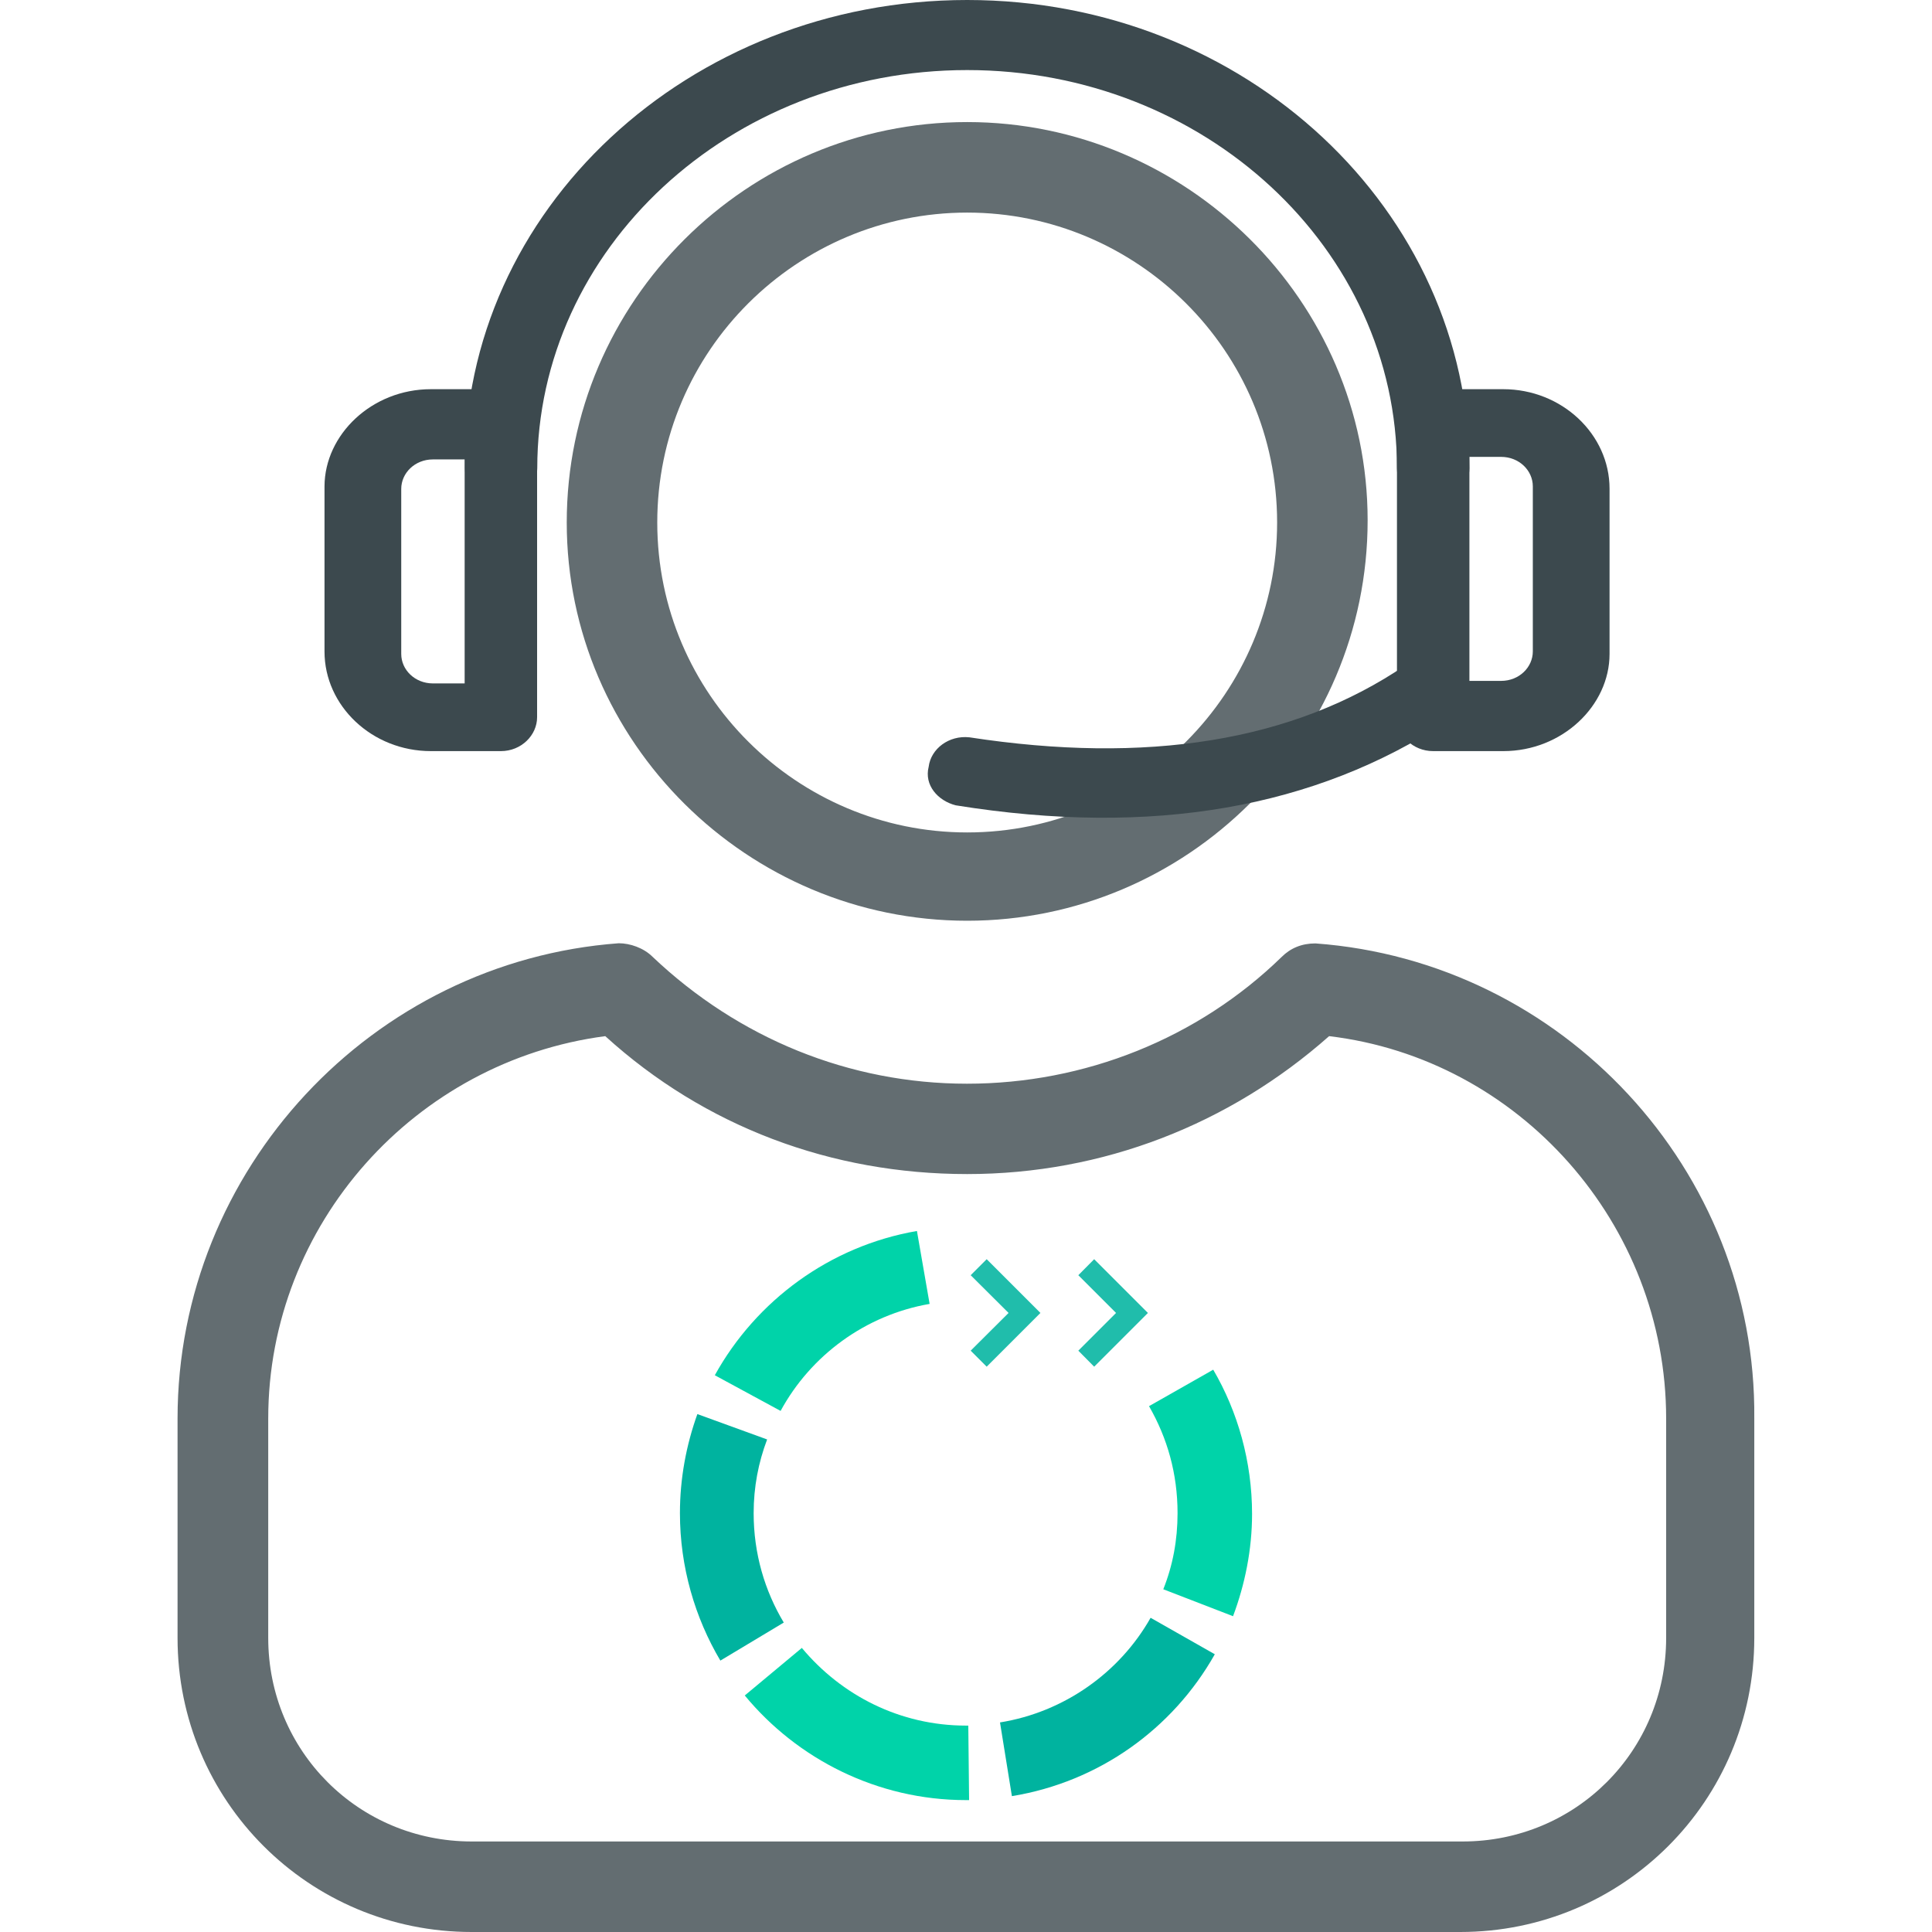
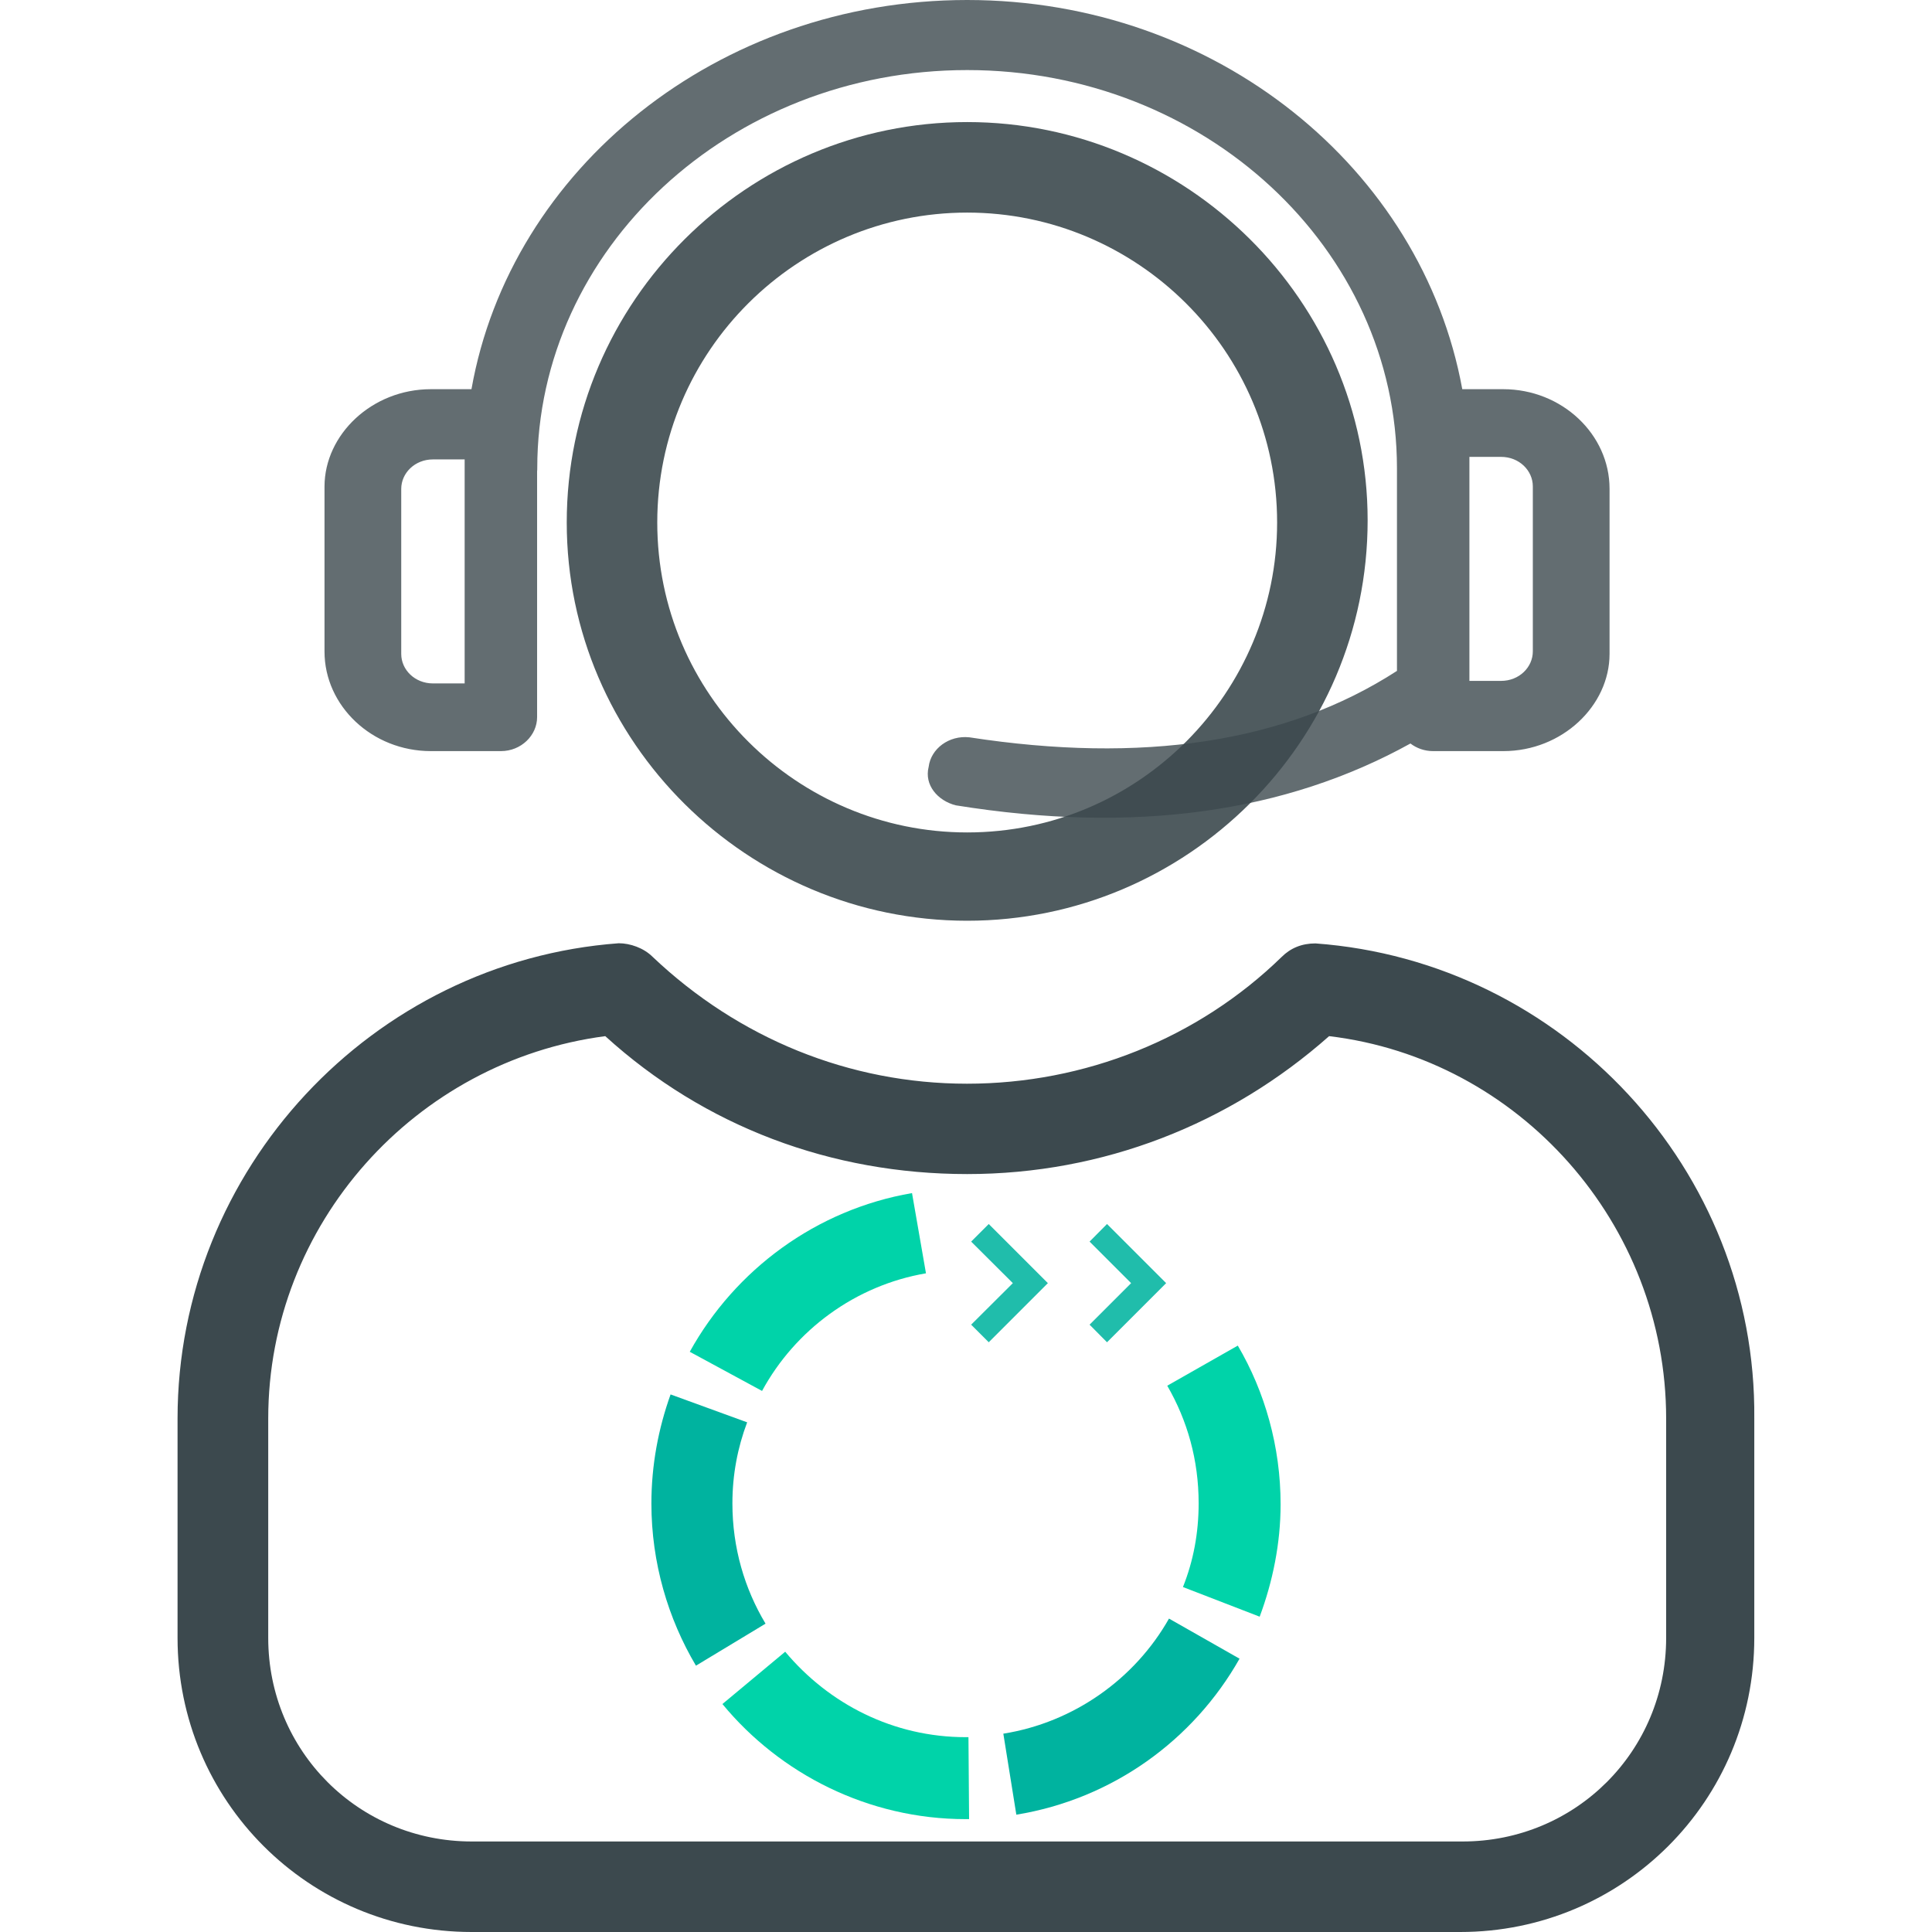
<svg xmlns="http://www.w3.org/2000/svg" version="1.1" id="Layer_1" x="0px" y="0px" viewBox="0 0 1218.7 1218.7" style="enable-background:new 0 0 1218.7 1218.7;" xml:space="preserve">
  <style type="text/css">
	.st0{fill:#00D3A9;}
	.st1{fill:#00B39F;}
	.st2{fill:none;}
	.st3{fill:#20BDAB;}
- 	.st4{opacity:0.8;fill:#3C494E;enable-background:new    ;}
- 	.st5{display:none;}
- 	.st6{display:inline;}
+ 	.st4{display:none;}
+ 	.st5{display:inline;}
+ 	.st6{opacity:0.8;enable-background:new    ;}
	.st7{fill:#3C494E;}
+ 	.st8{opacity:0.9;}
+ 	.st9{fill:#3C494E;enable-background:new    ;}
+ 	.st10{opacity:0.8;fill:#3C494E;}
</style>
  <g id="Layer_2_1_">
    <g>
      <g>
-         <path class="st0" d="M492.4,890c19-35,53.5-60.5,94-67.5l-8-46c-55,9.5-101.5,44-127.5,91L492.4,890z" />
-         <path class="st1" d="M494.4,1023.5c-12-20-19-43.5-19-69c0-16.5,3-32,8.5-46.5l-44-16c-7,19.5-11,40.5-11,62.5     c0,34,9.5,66,25.5,93L494.4,1023.5z" />
-         <path class="st0" d="M610.8,1088.5h-1.5c-41.5,0-78.5-19-103.5-49l-36,30c33,40,83.5,66,139.5,66c0.5,0,1.5,0,2,0L610.8,1088.5z" />
-         <path class="st1" d="M725.8,1020.5c-19.5,34.5-54.5,59.5-95,66l7.5,46.5c55-9,101.5-42.5,128-89.5L725.8,1020.5z" />
-         <path class="st0" d="M724.8,887c11.5,20,18,42.5,18,67.5c0,17-3,33-9,48l44,17c7.5-20,12-42,12-64.5c0-33-9-64.5-24.5-91     L724.8,887z" />
+         <path class="st0" d="M480.7,877.4c20.9-38.5,58.9-66.6,103.4-74.2l-8.8-50.6C514.8,763,463.7,801,435.1,852.7L480.7,877.4z" />
+         <path class="st1" d="M482.9,1024.2c-13.2-22-20.9-47.8-20.9-75.9c0-18.1,3.3-35.2,9.3-51.1L423,879.6     c-7.7,21.5-12.1,44.6-12.1,68.8c0,37.4,10.5,72.6,28.1,102.3L482.9,1024.2z" />
+         <path class="st0" d="M610.9,1095.8h-1.7c-45.7,0-86.3-20.9-113.9-53.9l-39.6,33c36.3,44,91.9,72.6,153.4,72.6c0.5,0,1.7,0,2.2,0     L610.9,1095.8z" />
+         <path class="st1" d="M737.4,1021c-21.5,38-60,65.5-104.5,72.6l8.2,51.1c60.5-9.9,111.6-46.8,140.8-98.4L737.4,1021z" />
+         <path class="st0" d="M736.3,874.1c12.7,22,19.8,46.8,19.8,74.2c0,18.7-3.3,36.3-9.9,52.8l48.4,18.7c8.2-22,13.2-46.2,13.2-70.9     c0-36.3-9.9-71-27-100.1L736.3,874.1z" />
      </g>
      <g>
        <g>
          <g>
-             <rect x="680.2" y="794.3" class="st2" width="44" height="67.8" />
+             <rect x="687.3" y="772.1" class="st2" width="48.4" height="74.6" />
            <g>
-               <polygon class="st3" points="690.2,862.1 680.2,852 704,828.2 680.2,804.4 690.2,794.3 724.1,828.2       " />
+               <polygon class="st3" points="698.3,846.7 687.3,835.6 713.5,809.4 687.3,783.2 698.3,772.1 735.6,809.4       " />
            </g>
          </g>
          <g>
-             <rect x="612.3" y="794.3" class="st2" width="44" height="67.8" />
+             <rect x="612.6" y="772.1" class="st2" width="48.4" height="74.6" />
            <g>
-               <polygon class="st3" points="622.4,862.1 612.3,852 636.2,828.2 612.3,804.4 622.4,794.3 656.3,828.2       " />
+               <polygon class="st3" points="623.7,846.7 612.6,835.6 638.9,809.4 612.6,783.2 623.7,772.1 661,809.4       " />
            </g>
          </g>
        </g>
      </g>
    </g>
  </g>
  <g id="Layer_1_1_">
-     <g>
-       <g>
-         <path class="st4" d="M610.1,580.8L610.1,580.8c138.4,0,252.6-112.7,252.6-252.6C862.7,189.8,748.5,77,610.1,77     S357.5,189.8,357.5,329.6C357.5,468.1,471.6,580.8,610.1,580.8z M610.1,134.1c107,0,195.5,87,195.5,195.5     c0,107-87,195.5-195.5,195.5l0,0c-107,0-195.5-87-195.5-195.5S503,134.1,610.1,134.1z" />
-         <path class="st4" d="M829.8,595.1c-8.6,0-15.7,2.9-21.4,8.6c-52.8,51.4-124.2,79.9-198.4,79.9s-144.1-28.6-198.3-80     c-5.7-5.7-14.3-8.6-21.4-8.6C234.7,606.5,112,737.8,112,894.8v138.4c0,102.7,82.8,185.5,185.5,185.5h623.6     c102.7,0,185.5-82.8,185.5-185.5V894.8C1108.1,737.8,985.4,606.5,829.8,595.1z M1051,1033.2c0,71.4-57.1,128.4-128.4,128.4h-625     c-71.4,0-128.4-57.1-128.4-128.4V894.8c0-122.7,92.8-225.5,212.6-241.2c62.8,57.1,142.7,87,228.3,87s165.5-31.4,228.3-87     C958.3,667.9,1051,772,1051,894.8V1033.2z" />
-         <g class="st5">
-           <g class="st6">
+     <g class="st4">
+       <g class="st5">
+         <g class="st6">
+           <path class="st7" d="M610.1,584.3c-68,0-132.2-26.5-180.7-74.7c-48.6-48.2-75.4-112.2-75.4-180c0-141.2,114.9-256.1,256.1-256.1      c68,0,132.1,26.5,180.7,74.7c48.6,48.3,75.4,112.2,75.4,180C866.2,469.4,751.3,584.3,610.1,584.3z M610.1,80.5      C472.7,80.5,361,192.2,361,329.6c0,66,26,128.1,73.3,175.1c47.2,46.8,109.6,72.6,175.8,72.6c137.4,0,249.1-111.7,249.1-249.1      c0-65.9-26.1-128.1-73.4-175C738.6,106.3,676.2,80.5,610.1,80.5z M610.1,528.6c-109.7,0-199-89.3-199-199s89.3-199,199-199      s199,89.3,199,199S719.8,528.6,610.1,528.6z M610.1,137.6c-105.9,0-192,86.1-192,192s86.1,192,192,192c105.9,0,192-86.1,192-192      S716,137.6,610.1,137.6z" />
+         </g>
+         <g class="st6">
+           <path class="st7" d="M921.1,1222.2H297.5c-50.6,0-98.1-19.6-133.7-55.3c-35.6-35.6-55.3-83.1-55.3-133.7V894.8      c0-158.4,123.7-291.6,281.5-303.3l0.3,0c8.8,0,17.9,3.7,23.9,9.6c53.7,50.9,123.2,79,195.8,79c36.6,0,72.2-6.9,105.9-20.4      c33.9-13.6,64.1-33.3,90-58.5c6.4-6.4,14.4-9.6,23.8-9.6l0.3,0c76.3,5.6,147.2,39.8,199.6,96.4c52.6,56.7,81.2,130.2,80.4,206.9      v138.4c0,50.6-19.6,98.1-55.3,133.7S971.7,1222.2,921.1,1222.2z M390.4,598.5C236.3,610,115.5,740.1,115.5,894.8v138.4      c0,48.7,18.9,94.5,53.2,128.8s80.1,53.2,128.8,53.2h623.6c48.7,0,94.5-18.9,128.8-53.2s53.2-80.1,53.2-128.8V894.8      c0.7-74.9-27.2-146.6-78.6-202.1c-51.2-55.2-120.4-88.6-194.9-94.1c-7.6,0-13.7,2.5-18.8,7.6c-26.6,25.9-57.6,46.1-92.3,60      c-34.6,13.9-71.1,20.9-108.5,20.9c-74.4,0-145.7-28.8-200.7-81C404.7,601.5,397.3,598.5,390.4,598.5z M922.6,1165.1h-625      c-35.5,0-68.6-13.7-93.5-38.5c-24.8-24.8-38.4-58-38.4-93.4V894.8c0-123.4,92.7-228.6,215.6-244.7l1.6-0.2l1.2,1.1      c30.8,28,66,49.6,104.5,64.2c38.2,14.5,79.1,21.9,121.5,21.9c41.9,0,82.7-7.5,121.4-22.4c38.2-14.7,73.4-36.1,104.5-63.7l1.2-1      l1.6,0.2c59,7,113.5,35.8,153.5,81.1c40.1,45.4,62.2,103.5,62.2,163.6v138.4c0,35.5-13.7,68.6-38.5,93.5      C991.2,1151.4,958,1165.1,922.6,1165.1z M380.7,657.3c-118.7,16.4-208,118.2-208,237.5v138.4c0,33.6,12.9,65,36.4,88.5      c23.5,23.5,54.9,36.4,88.5,36.4h625c33.6,0,65-12.9,88.5-36.4c23.5-23.5,36.4-54.9,36.4-88.5V894.8c0-58.4-21.5-114.9-60.5-159      c-38.5-43.6-90.8-71.4-147.5-78.6c-31.5,27.7-67,49.2-105.5,64c-39.5,15.2-81.2,22.9-124,22.9c-43.2,0-84.9-7.5-123.9-22.3      C447.3,707,411.8,685.4,380.7,657.3z" />
+         </g>
+         <g class="st4">
+           <g class="st5">
            <g>
-               <path class="st7" d="M625.8,1070.3h-28.5c-2.9,0-5.7-2.9-5.7-5.7v-20c-11.4-2.9-21.4-7.1-31.4-12.8l-14.3,14.3        c-1.4,1.4-2.9,1.4-4.3,1.4l0,0c-1.4,0-2.9,0-4.3-1.4l-20-20c-2.9-2.9-2.9-5.7,0-8.6l14.3-14.3c-5.7-10-11.4-20-12.8-31.4h-20        c-2.9,0-5.7-2.9-5.7-5.7v-28.5c0-2.9,2.9-5.7,5.7-5.7h20c2.9-11.4,7.1-22.8,12.8-31.4l-14.3-14.3c-2.9-2.9-2.9-5.7,0-8.6        l20-20c1.4-2.9,5.7-2.9,8.6,0l14.3,14.3c10-5.7,20-11.4,31.4-12.8v-20c0-2.9,2.9-5.7,5.7-5.7h28.5c2.9,0,5.7,2.9,5.7,5.7v20        c11.4,2.9,21.4,7.1,31.4,12.8l14.3-14.3c1.4-2.9,5.7-2.9,8.6,0l20,20c2.9,2.9,2.9,5.7,0,8.6l-14.3,14.3        c5.7,10,11.4,20,12.8,31.4h20c2.9,0,5.7,2.9,5.7,5.7v28.5c0,2.9-2.9,5.7-5.7,5.7h-20c-2.9,11.4-7.1,22.8-12.8,31.4l14.3,14.3        c2.9,2.9,2.9,5.7,0,8.6l-20,20c-1.4,2.9-5.7,2.9-8.6,0l-14.3-14.3c-10,5.7-20,11.4-31.4,12.8v20        C631.5,1068.9,628.6,1070.3,625.8,1070.3z M602.9,1060.3H620v-20c0-2.9,1.4-5.7,4.3-5.7c12.8-1.4,25.7-7.1,35.7-14.3        c2.9-1.4,5.7-1.4,7.1,0l14.3,14.3l12.8-12.8l-14.3-14.3c-1.4-1.4-2.9-5.7,0-7.1c7.1-10,12.8-22.8,14.3-35.7        c0-2.9,2.9-4.3,5.7-4.3h20v-18.6h-20c-2.9,0-5.7-1.4-5.7-4.3c-1.4-12.8-7.1-25.7-14.3-35.7c-1.4-2.9-1.4-5.7,0-7.1l14.3-14.3        l-12.8-12.8l-14.3,14.3c-1.4,1.4-5.7,2.9-7.1,0c-10-7.1-22.8-12.8-35.7-14.3c-2.9,0-4.3-2.9-4.3-5.7v-20h-17.1v20        c0,2.9-1.4,5.7-4.3,5.7c-12.8,1.4-25.7,7.1-35.7,14.3c-2.9,1.4-5.7,1.4-7.1,0l-14.3-14.3l-12.8,12.8l14.3,14.3        c1.4,1.4,2.9,5.7,0,7.1c-7.1,10-12.8,22.8-14.3,35.7c0,2.9-2.9,4.3-5.7,4.3h-20V959h20c2.9,0,5.7,1.4,5.7,4.3        c1.4,12.8,7.1,25.7,14.3,35.7c1.4,2.9,1.4,5.7,0,7.1l-14.3,14.3l12.8,12.8l14.3-14.3c1.4-1.4,5.7-2.9,7.1,0        c10,7.1,22.8,12.8,35.7,14.3c2.9,0,4.3,2.9,4.3,5.7V1060.3L602.9,1060.3z" />
-               <path class="st7" d="M611.5,998.9c-25.7,0-47.1-21.4-47.1-48.5s21.4-48.5,47.1-48.5s47.1,21.4,47.1,48.5        S637.2,998.9,611.5,998.9z M611.5,914.7c-20,0-35.7,17.1-35.7,37.1s15.7,37.1,35.7,37.1s35.7-17.1,35.7-37.1        C647.2,930.4,631.5,914.7,611.5,914.7z" />
+               <g>
+                 <path class="st7" d="M625.8,1073.8h-28.5c-4.8,0-9.2-4.4-9.2-9.2v-17.3c-9.5-2.6-18.3-6.2-27.3-11.1l-12.4,12.4         c-2.4,2.4-5.1,2.4-6.8,2.4s-4.3,0-6.8-2.4l-20-20c-2.1-2.1-3.2-4.4-3.2-6.8c0-2.4,1.1-4.7,3.2-6.8l12.4-12.4         c-4.8-8.5-9.6-17.4-11.4-27.3h-17c-4.8,0-9.2-4.4-9.2-9.2v-28.5c0-4.8,4.4-9.2,9.2-9.2h17.3c2.9-10.8,6.7-20.2,11-27.4         l-12.3-12.3c-4.2-4.2-4.2-9.3,0-13.5l19.6-19.6c1.1-1.8,2.9-3.1,5.1-3.4c3-0.5,6.3,0.6,8.8,3.1l12.4,12.4         c8.5-4.8,17.4-9.6,27.3-11.4v-17c0-4.8,4.4-9.2,9.2-9.2h28.5c4.8,0,9.2,4.4,9.2,9.2v17.3c9.5,2.6,18.3,6.2,27.3,11.1         l12.1-12.1c1.1-1.8,2.9-3.1,5.1-3.4c3-0.5,6.3,0.6,8.8,3.1l20,20c4.2,4.2,4.2,9.3,0,13.5l-12.4,12.4         c4.8,8.5,9.6,17.4,11.4,27.3h17c4.8,0,9.2,4.4,9.2,9.2v28.5c0,4.8-4.4,9.2-9.2,9.2H707c-2.9,10.8-6.7,20.2-11,27.4l12.3,12.3         c2.1,2.1,3.2,4.4,3.2,6.8c0,2.4-1.1,4.7-3.2,6.8l-19.6,19.6c-1.1,1.8-2.9,3.1-5.1,3.4c-3,0.5-6.3-0.6-8.8-3.1l-12.4-12.4         c-8.5,4.8-17.4,9.6-27.3,11.4v17C635,1070.1,631.3,1073.8,625.8,1073.8z M559.6,1027.4l2.3,1.3c10.1,5.8,19.8,9.7,30.5,12.4         l2.6,0.7v22.7c0,0.9,1.3,2.2,2.2,2.2h28.5c2,0,2.2-1,2.2-2.2v-23.1l3.1-0.4c10.7-1.3,20.1-6.7,30.1-12.4l2.3-1.3l16.2,16.2         c0.9,0.9,2,1.2,2.6,1.1c0.3,0,0.3-0.1,0.3-0.2l0.3-0.5l20.4-20.4c0.7-0.7,1.2-1.4,1.2-1.8s-0.4-1.1-1.2-1.8l-16.3-16.3         l1.6-2.4c4.9-7.4,9.2-17.9,12.3-30.3l0.7-2.6h22.7c0.9,0,2.2-1.3,2.2-2.2v-28.5c0-0.9-1.3-2.2-2.2-2.2h-23.1l-0.4-3.1         c-1.3-10.7-6.7-20.1-12.4-30.1l-1.3-2.3l16.2-16.2c1.5-1.5,1.5-2.1,0-3.7l-20-20c-0.9-0.9-2-1.2-2.6-1.1         c-0.3,0-0.3,0.1-0.3,0.2l-0.3,0.5l-16.6,16.6l-2.3-1.3c-10.1-5.8-19.8-9.7-30.5-12.5l-2.6-0.7v-22.7c0-0.9-1.3-2.2-2.2-2.2         h-28.5c-0.9,0-2.2,1.3-2.2,2.2v23.1l-3.1,0.4c-10.7,1.3-20.1,6.7-30.1,12.4l-2.3,1.3l-16.2-16.2c-0.9-0.9-2-1.2-2.6-1.1         c-0.3,0-0.3,0.1-0.3,0.2l-0.3,0.5l-20.4,20.4c-1.5,1.5-1.5,2.1,0,3.7l16.3,16.3l-1.6,2.4c-4.9,7.4-9.2,17.9-12.3,30.3         l-0.7,2.6h-22.7c-0.9,0-2.2,1.3-2.2,2.2v28.5c0,0.9,1.3,2.2,2.2,2.2h23.1l0.4,3.1c1.3,10.7,6.7,20.1,12.4,30.1l1.3,2.3         l-16.2,16.2c-0.7,0.7-1.1,1.4-1.1,1.8s0.4,1.1,1.1,1.8l20,20c0.3,0.3,0.5,0.4,1.8,0.4c1.3,0,1.5-0.1,1.8-0.4L559.6,1027.4z          M623.5,1063.8h-24.1v-24.9c0-1.2-0.4-2.2-0.8-2.2l-0.4,0c-12.6-1.5-25.8-6.8-37.3-14.9l-0.7-0.5l-0.2-0.5         c-0.5,0-1.3,0.4-1.6,0.6l-16.8,16.8l-17.7-17.8l16.8-16.8c0-0.1,0.2-1.1-0.6-2.9c-8-11.2-13.4-24.7-14.7-37.1l0-0.4         c0-0.5-1.2-0.8-2.2-0.8h-23.5v-24.2H523c1.2,0,2.2-0.4,2.2-0.8l0-0.4c1.5-12.6,6.8-25.8,14.9-37.3l0.5-0.7l0.5-0.2         c0-0.5-0.4-1.3-0.6-1.6l-16.8-16.8l17.7-17.8l16.8,16.8c0.1,0,1.1,0.2,2.9-0.6c11.2-8,24.7-13.4,37.1-14.7l0.4,0         c0.5,0,0.8-1.2,0.8-2.2v-23.5h24.1v23.5c0,1.2,0.4,2.2,0.8,2.2l0.4,0c12.6,1.5,25.8,6.8,37.3,14.9l0.7,0.5l0.2,0.5         c0.5,0,1.3-0.4,1.6-0.6l16.8-16.8l17.8,17.7l-16.8,16.8c0,0.1-0.2,1.1,0.6,2.9c8,11.2,13.4,24.7,14.7,37.1l0,0.4         c0,0.5,1.2,0.8,2.2,0.8h23.5v25.6h-23.5c-1.2,0-2.2,0.4-2.2,0.8l0,0.4c-1.5,12.6-6.8,25.8-14.9,37.3l-0.5,0.7l-0.5,0.2         c0,0.5,0.4,1.3,0.6,1.6l16.8,16.8l-17.8,17.7l-16.8-16.8c-0.1,0-1.1-0.2-2.9,0.6c-11.2,8-24.7,13.4-37.1,14.7l-0.4,0         c-0.5,0-0.8,1.2-0.8,2.2V1063.8z M606.4,1056.8h10.1v-16.5c0-5.2,3.2-9.1,7.6-9.2c11.2-1.3,23.6-6.2,33.9-13.6l0.2-0.2         l0.3-0.1c4.3-2.1,8.6-1.8,11.1,0.7l11.8,11.8l7.8-7.9l-11.8-11.8c-1.6-1.6-3.1-5-2.6-8c0.3-1.8,1.2-3.2,2.6-4.2         c7.1-10.2,11.9-22.3,13.2-33.3c0.1-4.4,4-7.6,9.2-7.6h16.5v-11.6h-16.5c-5.2,0-9.1-3.2-9.2-7.6c-1.3-11.2-6.2-23.6-13.6-33.9         l-0.2-0.2l-0.1-0.3c-2.1-4.3-1.8-8.6,0.7-11.1l11.8-11.8l-7.8-7.9l-11.8,11.8c-1.6,1.6-5,3.1-8,2.6c-1.8-0.3-3.2-1.2-4.2-2.6         c-10.2-7.1-22.3-11.9-33.3-13.2c-4.4-0.1-7.6-4-7.6-9.2v-16.5h-10.1v16.5c0,5.2-3.2,9.1-7.6,9.2         c-11.2,1.3-23.6,6.2-33.9,13.6l-0.2,0.2l-0.3,0.1c-4.3,2.1-8.6,1.8-11.1-0.7l-11.8-11.8l-7.9,7.8l11.8,11.8         c1.6,1.6,3.1,5,2.6,8c-0.3,1.8-1.2,3.2-2.6,4.2c-7.1,10.2-11.9,22.3-13.2,33.3c-0.1,4.4-4,7.6-9.2,7.6h-16.5v10.2H523         c5.2,0,9.1,3.2,9.2,7.6c1.3,11.2,6.2,23.6,13.6,33.9l0.2,0.2l0.1,0.3c2.1,4.3,1.8,8.6-0.7,11.1l-11.8,11.8l7.9,7.8l11.8-11.8         c1.6-1.6,5-3.1,8-2.6c1.8,0.3,3.2,1.2,4.2,2.6c10.2,7.1,22.3,11.9,33.3,13.2c4.4,0.1,7.6,4,7.6,9.2V1056.8z" />
+               </g>
+               <g>
+                 <path class="st7" d="M611.5,1002.4c-27.9,0-50.6-23.3-50.6-52s22.7-52,50.6-52c27.9,0,50.6,23.3,50.6,52         S639.4,1002.4,611.5,1002.4z M611.5,905.4c-24,0-43.6,20.2-43.6,45s19.6,45,43.6,45s43.6-20.2,43.6-45         S635.5,905.4,611.5,905.4z M611.5,992.4c-21.6,0-39.2-18.2-39.2-40.6c0-22.4,17.6-40.6,39.2-40.6c22.3,0,39.2,17.5,39.2,40.6         C650.7,974.2,633.1,992.4,611.5,992.4z M611.5,918.2c-17.8,0-32.2,15.1-32.2,33.6s14.4,33.6,32.2,33.6         c17.8,0,32.2-15.1,32.2-33.6C643.7,932.6,629.9,918.2,611.5,918.2z" />
+               </g>
            </g>
            <g>
              <g>
-                 <path class="st7" d="M758.5,866.2c-1.4,0-4.3-1.4-4.3-2.9c-30-45.7-87-77.1-141.3-77.1c-49.9,0-97,22.8-128.4,62.8         c-1.4,2.9-5.7,2.9-8.6,1.4c-2.9-1.4-2.9-5.7-1.4-8.6c32.8-42.8,82.8-67.1,137-67.1c58.5,0,118.4,32.8,151.3,81.3         c1.4,2.9,1.4,5.7-1.4,7.1C761.3,866.2,759.9,866.2,758.5,866.2z" />
-                 <path class="st7" d="M758.5,866.2h-27.1c-2.9,0-5.7-2.9-5.7-5.7c0-2.9,2.9-5.7,5.7-5.7h21.4v-20c0-2.9,2.9-5.7,5.7-5.7         s5.7,2.9,5.7,5.7v25.7c0,1.4,0,2.9-1.4,4.3C761.3,866.2,759.9,866.2,758.5,866.2z" />
+                 <g>
+                   <path class="st7" d="M758.5,869.7c-2.3,0-6.7-1.8-7.6-5.1c-29.7-44.8-85.1-74.9-138-74.9c-49.1,0-94.8,22.3-125.4,61.2          c-0.9,1.7-2.4,2.9-4.3,3.5c-2.7,0.9-6.1,0.6-8.9-0.9c-1.8-0.9-3.1-2.4-3.8-4.5c-0.9-2.7-0.6-6.1,0.9-8.9l0.1-0.3l0.2-0.2          c33.3-43.5,84.3-68.5,139.8-68.5c29.1,0,59.2,7.9,86.9,22.9c27.5,14.8,50.7,35.6,67.3,60l0.3,0.4c2.1,4.3,1.5,8.2-1.3,10.6          C764.1,867.5,762.5,869.7,758.5,869.7z M757.7,862.4c0.1,0,0.1,0.1,0.2,0.1l0.1-1.6l1.9-0.9c0.2-0.1,0.8-0.4-0.1-2.2          c-15.9-23.4-38.2-43.2-64.7-57.5c-26.7-14.4-55.6-22-83.6-22c-53.2,0-102,23.8-134,65.5c-0.5,1.1-0.6,2.4-0.3,3.2          c0.1,0.3,0.2,0.4,0.3,0.4c1.2,0.6,2.6,0.8,3.5,0.5c0.3-0.1,0.4-0.2,0.4-0.3l0.2-0.3l0.2-0.3c32-40.8,79.8-64.1,131.2-64.1          c55.4,0,113.3,31.6,144.2,78.7l0.6,0.9V862.4z" />
+                 </g>
+                 <g>
+                   <path class="st7" d="M758.5,869.7h-27.1c-4.8,0-9.2-4.4-9.2-9.2s4.4-9.2,9.2-9.2h17.9v-16.5c0-4.8,4.4-9.2,9.2-9.2          c4.7,0,9.2,4.5,9.2,9.2v25.7c0,1.6,0,4.4-2.4,6.8l-0.1,0.1C762.7,869.7,760.2,869.7,758.5,869.7z M731.4,858.3          c-0.9,0-2.2,1.3-2.2,2.2s1.3,2.2,2.2,2.2h27.1c1.2,0,1.4,0,1.9-0.4c0.3-0.3,0.3-0.5,0.3-1.8v-25.7c0-0.9-1.3-2.2-2.2-2.2          c-0.9,0-2.2,1.3-2.2,2.2v23.5H731.4z" />
+                 </g>
              </g>
              <g>
-                 <path class="st7" d="M655.7,1115.9c-2.9,0-4.3-1.4-5.7-4.3s1.4-5.7,4.3-7.1c69.9-21.4,119.9-87,119.9-155.5         c0-20-4.3-40-11.4-58.5c-1.4-2.9,0-5.7,2.9-7.1c2.9-1.4,5.7,0,7.1,2.9c7.1,20,11.4,41.4,11.4,62.8         C784.2,1021.8,729.9,1091.7,655.7,1115.9C657.1,1115.9,655.7,1115.9,655.7,1115.9z" />
-                 <path class="st7" d="M678.6,1127.4c-1.4,0-1.4,0-2.9,0l-22.8-10c-1.4,0-2.9-1.4-2.9-2.9c0-1.4,0-2.9,0-4.3l12.8-21.4         c1.4-2.9,5.7-2.9,7.1-1.4c2.9,1.4,2.9,5.7,1.4,7.1l-10,15.7l17.1,7.1c2.9,1.4,4.3,4.3,2.9,7.1         C682.8,1125.9,680,1127.4,678.6,1127.4z" />
+                 <g>
+                   <path class="st7" d="M656.3,1119.4h-22.6l14.1-4.6c-0.3-0.6-0.6-1.1-0.9-1.7c-1.2-2.5-0.9-5.3,0.8-7.7          c1.2-1.6,3-3.1,5.1-4.1l0.5-0.2c68-20.8,117.4-84.8,117.4-152.2c0-18.6-3.7-37.9-11.1-57.1c-2.1-4.5-0.1-9.3,4.6-11.6          c2.3-1.1,4.8-1.2,7-0.2c2,0.9,3.7,2.6,4.7,4.8l0.1,0.4c7.7,21.7,11.6,43.2,11.6,64c0,73.8-55.1,145.4-130.9,170.1l-0.5-1.4          V1119.4z M655.6,1107.8c-1.7,0.9-2.5,2-2.5,2.3c0.9,1.9,1.4,2.3,2.1,2.4c72.8-24,125.5-92.6,125.5-163.3          c0-19.9-3.7-40.6-11.1-61.4c-0.3-0.6-0.7-1-1.2-1.2c-0.2-0.1-0.6-0.2-1.2,0.1c-0.7,0.3-1.2,0.8-1.4,1.2          c-0.1,0.2-0.2,0.6,0.1,1.2l0.1,0.3c7.7,20.1,11.6,40.2,11.6,59.8C777.7,1019.2,726.4,1086,655.6,1107.8z" />
+                 </g>
+                 <g>
+                   <path class="st7" d="M678.6,1130.9H675l-23-10.1c-3-0.5-5.5-3.2-5.5-6.3v-5.3l13.2-22.1c1.1-2.2,3.3-3.7,5.9-4.1          c2.4-0.4,4.7,0.2,6.3,1.5c2,1.2,3.4,3.2,3.7,5.7c0.4,2.4-0.2,4.8-1.6,6.4l-7.6,11.9l13.4,5.6c2.4,1.2,4.2,3.1,5,5.4          c0.5,1.5,0.6,3.1,0.2,4.7c0.2,0.9,0.2,1.9-0.2,2.8C683.8,1129.7,680.5,1130.9,678.6,1130.9z M676.4,1123.9h1.2l0.5-1.1          c0.2-0.5,0.2-0.8,0.1-1c-0.2-0.5-0.7-1-1.3-1.3l-20.8-8.7l12.5-19.6l0.2-0.1c0.1-0.4,0-1.4-0.4-1.5l-0.6-0.3l-0.3-0.3          c-0.4-0.1-1.4,0-1.5,0.4l-0.1,0.3l-12.3,20.6v2.7h0.1L676.4,1123.9z" />
+                 </g>
              </g>
              <g>
-                 <path class="st7" d="M611.5,1123.1c-95.6,0-172.7-78.5-172.7-174.1c0-21.4,10-47.1,17.1-67.1l1.4-2.9         c1.4-2.9,4.3-4.3,7.1-2.9c2.9,1.4,4.3,4.3,2.9,7.1l-1.4,2.9c-7.1,18.6-17.1,42.8-17.1,62.8c0,89.9,72.8,162.7,162.7,162.7         c2.9,0,4.3,0,7.1,0c2.9,0,5.7,2.9,5.7,5.7c0,2.9-2.9,5.7-5.7,5.7C617.2,1123.1,614.3,1123.1,611.5,1123.1z" />
-                 <path class="st7" d="M473.1,911.9c-2.9,0-4.3-1.4-5.7-2.9l-8.6-18.6l-15.7,8.6c-2.9,1.4-5.7,0-7.1-2.9s0-5.7,2.9-7.1         l22.8-11.4c1.4,0,2.9-1.4,4.3,0c1.4,0,2.9,1.4,2.9,2.9l10,24.3c1.4,2.9,0,5.7-2.9,7.1C474.5,911.9,474.5,911.9,473.1,911.9z" />
+                 <g>
+                   <path class="st7" d="M611.5,1126.6c-97.2,0-176.2-79.7-176.2-177.6c0-20,8.5-43.7,15.3-62.6c0.7-1.9,1.4-3.8,2-5.6l0.1-0.4          l1.4-2.9c1.2-2.4,3.1-4.2,5.4-5c2.1-0.7,4.4-0.5,6.4,0.5c2.4,1.2,4.2,3.1,4.9,5.4c0.7,2.1,0.5,4.4-0.5,6.4l-1.3,2.7          c-0.6,1.5-1.1,3-1.7,4.5c-6.7,17.5-15.1,39.2-15.1,56.9c0,87.8,71.4,159.2,159.2,159.2h7.1c4.8,0,9.2,4.4,9.2,9.2          c0,4.8-4.3,9.1-9.1,9.2C617.2,1126.6,614.4,1126.6,611.5,1126.6z M459.1,883.3c-0.6,1.8-1.3,3.6-2,5.5          c-6.6,18.5-14.9,41.4-14.9,60.3c0,94.1,75.9,170.6,169.2,170.6c2.6,0,5.6,0,6.9-0.1l0.2,0c0.9,0,2.2-1.3,2.2-2.2          s-1.3-2.2-2.2-2.2h-7.1c-44.4,0-86.2-17.3-117.5-48.7c-31.4-31.4-48.7-73.1-48.7-117.5c0-19,8.6-41.4,15.5-59.4          c0.6-1.6,1.2-3.1,1.8-4.6l0.1-0.3l1.4-2.9c0.3-0.5,0.2-0.9,0.1-1.1c-0.2-0.5-0.7-1-1.4-1.4c-0.5-0.3-0.9-0.2-1.1-0.1          c-0.5,0.2-1,0.7-1.4,1.4L459.1,883.3z" />
+                 </g>
+                 <g>
+                   <path class="st7" d="M476.8,915.4h-3.7c-4.5,0-6.9-2.5-8.3-4l-0.4-0.4l-7.3-15.7l-12.6,6.9c-2.3,1.1-4.8,1.2-7,0.2          c-2-0.9-3.7-2.6-4.7-4.8c-2.2-4.5-0.3-9.5,4.5-11.8l23.5-11.7h0.7c0.1,0,0.3-0.1,0.4-0.1c0.9-0.3,3.2-1,5.4,0.3          c2.5,0.6,4.6,2.8,4.9,5.4l9.8,23.7c2.1,4.5,0.2,9.4-4.6,11.7L476.8,915.4z M470.3,907c1,1,1.5,1.4,2.8,1.4h2          c0.8-0.6,1.1-1.3,0.7-2.1l-0.1-0.2l-10.3-25h-0.8l-0.4-0.4c-0.4,0.1-0.9,0.3-1.4,0.4l-22.2,11.1c-1.4,0.7-1.8,1.5-1.3,2.4          c0.3,0.7,0.8,1.2,1.2,1.4c0.2,0.1,0.6,0.2,1.1-0.1l18.9-10.3L470.3,907z" />
+                 </g>
              </g>
            </g>
          </g>
        </g>
      </g>
-       <path class="st7" d="M904,316.8c-12.8,0-22.8-10-22.8-21.4c0-138.4-121.3-251.2-271.1-251.2S338.9,157,338.9,295.4    c0,11.4-10,21.4-22.8,21.4s-22.8-10-22.8-21.4C291.8,132.7,434.5,0,610.1,0s316.8,132.7,316.8,295.4    C926.9,306.8,916.9,316.8,904,316.8z" />
-       <path class="st7" d="M948.3,473.8H904c-12.8,0-22.8-10-22.8-21.4V266.9c0-11.4,10-21.4,22.8-21.4h44.2c37.1,0,67.1,28.5,67.1,62.8    v104.2C1015.3,445.2,985.4,473.8,948.3,473.8z M926.9,429.5h20c11.4,0,20-8.6,20-18.6V306.8c0-10-8.6-18.6-20-18.6h-20V429.5z" />
-       <g>
-         <path class="st7" d="M602.9,508c-11.4-2.9-20-12.8-17.1-24.3c1.4-11.4,12.8-20,25.7-18.6c111.3,17.1,204.1,2.9,275.4-45.7     c10-7.1,24.3-4.3,31.4,5.7c7.1,10,4.3,22.8-5.7,30C829.8,509.5,727.1,528,602.9,508L602.9,508z" />
+       <g class="st5">
+         <path class="st7" d="M904,320.3c-14.5,0-26.3-11.2-26.3-24.9c0-136.6-120-247.7-267.6-247.7c-147.6,0-267.7,111.1-267.7,247.7     c0,13.7-11.8,24.9-26.3,24.9s-26.3-11.2-26.3-24.9C289.1,220.2,319,148.3,374,92.8c29.7-30,65.1-53.7,105-70.3     C520.4,5.2,564.5-3.5,610.1-3.5c85.7,0,166.2,31.1,226.6,87.6c60.4,56.5,93.7,131.5,93.7,211.3     C930.4,309.1,918.6,320.3,904,320.3z M610.1,40.7c151.4,0,274.6,114.3,274.6,254.7c0,9.7,8.8,17.9,19.3,17.9     c10.7,0,19.4-8,19.4-17.9c0-77.8-32.5-151-91.4-206.2C772.8,34,694,3.5,610.1,3.5c-44.7,0-87.9,8.5-128.4,25.4     C442.6,45.2,408.1,68.3,379,97.7c-53.7,54.2-82.8,124.4-82.2,197.7c0,9.7,8.8,17.9,19.3,17.9c10.5,0,19.3-8.2,19.3-17.9     C335.4,155,458.6,40.7,610.1,40.7z" />
      </g>
-       <path class="st7" d="M271.8,245.5H316c12.8,0,22.8,10,22.8,21.4v185.5c0,11.4-10,21.4-22.8,21.4h-44.2    c-37.1,0-67.1-28.5-67.1-62.8V306.8C204.8,274.1,234.6,245.5,271.8,245.5z M293.1,289.8h-20c-11.4,0-20,8.6-20,18.6v104.1    c0,10,8.6,18.6,20,18.6h20V289.8z" />
+       <g class="st5">
+         <path class="st7" d="M948.3,477.3H904c-14.5,0-26.3-11.2-26.3-24.9V266.9c0-13.7,11.8-24.9,26.3-24.9h44.2     c38.9,0,70.6,29.7,70.6,66.3v104.2C1018.8,447.6,986.5,477.3,948.3,477.3z M904,249c-10.5,0-19.3,8.2-19.3,17.9v185.5     c0,9.7,8.8,17.9,19.3,17.9h44.3c34.4,0,63.5-26.5,63.5-57.8V308.3c0-32.7-28.5-59.3-63.6-59.3H904z M946.9,433h-23.5V284.7h23.5     c13,0,23.5,9.9,23.5,22.1v104.1C970.4,423.1,959.9,433,946.9,433z M930.4,426h16.5c9.1,0,16.5-6.8,16.5-15.1V306.8     c0-8.3-7.4-15.1-16.5-15.1h-16.5V426z" />
+       </g>
+       <g class="st5">
+         <g>
+           <path class="st7" d="M696.2,519.3c-30,0-61.3-2.6-93.8-7.8l-0.3-0.1c-14.3-3.6-22.7-15.8-19.7-28.3c1.8-13.4,15-23,29.5-21.4      l0.2,0c111.9,17.2,203.7,2,272.9-45.1c5.5-3.9,12.4-5.4,19.4-4.1c6.9,1.3,12.8,5.1,16.8,10.7c8.1,11.4,5.3,26.4-6.5,34.9      l-0.1,0.1c-41.9,27.5-89.2,46-140.6,54.9C749.2,517.2,723.2,519.3,696.2,519.3z M603.6,504.6c61,9.8,117.9,10.3,169.1,1.4      c50.5-8.7,96.9-26.8,137.9-53.8c8.7-6.3,10.7-16.8,4.8-25.1c-2.9-4.1-7.4-6.9-12.4-7.8c-5.1-0.9-10.1,0.1-14.1,3      c-52,35.4-116.3,53.2-191.9,53.2c-27.2,0-55.9-2.3-86-6.9c-10.8-1.1-20.6,5.8-21.8,15.6l-0.1,0.4      C586.7,494.5,594.7,502.2,603.6,504.6z" />
+         </g>
+       </g>
+       <g class="st5">
+         <path class="st7" d="M316,477.3h-44.2c-38.9,0-70.6-29.7-70.6-66.3V306.8c0.1-16.7,7.6-33.3,20.8-45.5     c13.4-12.5,31.1-19.3,49.8-19.3H316c14.5,0,26.3,11.2,26.3,24.9v185.5C342.3,466.1,330.5,477.3,316,477.3z M271.8,249     c-34.4,0-63.5,26.5-63.6,57.8V411c0,32.7,28.5,59.3,63.6,59.3H316c10.5,0,19.3-8.2,19.3-17.9V266.9c0-9.7-8.8-17.9-19.3-17.9     H271.8z M296.6,434.6h-23.5c-13,0-23.5-9.9-23.5-22.1V308.4c0-12.2,10.5-22.1,23.5-22.1h23.5V434.6z M273.1,293.3     c-9.1,0-16.5,6.8-16.5,15.1v104.1c0,8.3,7.4,15.1,16.5,15.1h16.5V293.3H273.1z" />
+       </g>
    </g>
  </g>
+   <g>
+     <g class="st8">
+       <g class="st4">
+         <g class="st5">
+           <path class="st7" d="M758.5,866.2c-1.4,0-4.3-1.4-4.3-2.9c-30-45.7-87-77.1-141.3-77.1c-49.9,0-97,22.8-128.4,62.8      c-1.4,2.9-5.7,2.9-8.6,1.4c-2.9-1.4-2.9-5.7-1.4-8.6c32.8-42.8,82.8-67.1,137-67.1c58.5,0,118.4,32.8,151.3,81.3      c1.4,2.9,1.4,5.7-1.4,7.1C761.3,866.2,759.9,866.2,758.5,866.2z" />
+           <path class="st7" d="M758.5,866.2h-27.1c-2.9,0-5.7-2.9-5.7-5.7c0-2.9,2.9-5.7,5.7-5.7h21.4v-20c0-2.9,2.9-5.7,5.7-5.7      s5.7,2.9,5.7,5.7v25.7c0,1.4,0,2.9-1.4,4.3C761.3,866.2,759.9,866.2,758.5,866.2z" />
+         </g>
+         <g class="st5">
+           <path class="st7" d="M655.7,1115.9c-2.9,0-4.3-1.4-5.7-4.3s1.4-5.7,4.3-7.1c69.9-21.4,119.9-87,119.9-155.5      c0-20-4.3-40-11.4-58.5c-1.4-2.9,0-5.7,2.9-7.1c2.9-1.4,5.7,0,7.1,2.9c7.1,20,11.4,41.4,11.4,62.8      C784.2,1021.8,729.9,1091.7,655.7,1115.9C657.1,1115.9,655.7,1115.9,655.7,1115.9z" />
+           <path class="st7" d="M678.6,1127.4c-1.4,0-1.4,0-2.9,0l-22.8-10c-1.4,0-2.9-1.4-2.9-2.9c0-1.4,0-2.9,0-4.3l12.8-21.4      c1.4-2.9,5.7-2.9,7.1-1.4c2.9,1.4,2.9,5.7,1.4,7.1l-10,15.7l17.1,7.1c2.9,1.4,4.3,4.3,2.9,7.1      C682.8,1125.9,680,1127.4,678.6,1127.4z" />
+         </g>
+         <g class="st5">
+           <path class="st7" d="M611.5,1123.1c-95.6,0-172.7-78.5-172.7-174.1c0-21.4,10-47.1,17.1-67.1l1.4-2.9c1.4-2.9,4.3-4.3,7.1-2.9      c2.9,1.4,4.3,4.3,2.9,7.1l-1.4,2.9c-7.1,18.6-17.1,42.8-17.1,62.8c0,89.9,72.8,162.7,162.7,162.7c2.9,0,4.3,0,7.1,0      c2.9,0,5.7,2.9,5.7,5.7c0,2.9-2.9,5.7-5.7,5.7C617.2,1123.1,614.3,1123.1,611.5,1123.1z" />
+           <path class="st7" d="M473.1,911.9c-2.9,0-4.3-1.4-5.7-2.9l-8.6-18.6l-15.7,8.6c-2.9,1.4-5.7,0-7.1-2.9s0-5.7,2.9-7.1l22.8-11.4      c1.4,0,2.9-1.4,4.3,0c1.4,0,2.9,1.4,2.9,2.9l10,24.3c1.4,2.9,0,5.7-2.9,7.1C474.5,911.9,474.5,911.9,473.1,911.9z" />
+         </g>
+         <g class="st5">
+           <path class="st7" d="M625.8,1070.3h-28.5c-2.9,0-5.7-2.9-5.7-5.7v-20c-11.4-2.9-21.4-7.1-31.4-12.8l-14.3,14.3      c-1.4,1.4-2.9,1.4-4.3,1.4l0,0c-1.4,0-2.9,0-4.3-1.4l-20-20c-2.9-2.9-2.9-5.7,0-8.6l14.3-14.3c-5.7-10-11.4-20-12.8-31.4h-20      c-2.9,0-5.7-2.9-5.7-5.7v-28.5c0-2.9,2.9-5.7,5.7-5.7h20c2.9-11.4,7.1-22.8,12.8-31.4l-14.3-14.3c-2.9-2.9-2.9-5.7,0-8.6l20-20      c1.4-2.9,5.7-2.9,8.6,0l14.3,14.3c10-5.7,20-11.4,31.4-12.8v-20c0-2.9,2.9-5.7,5.7-5.7h28.5c2.9,0,5.7,2.9,5.7,5.7v20      c11.4,2.9,21.4,7.1,31.4,12.8l14.3-14.3c1.4-2.9,5.7-2.9,8.6,0l20,20c2.9,2.9,2.9,5.7,0,8.6l-14.3,14.3      c5.7,10,11.4,20,12.8,31.4h20c2.9,0,5.7,2.9,5.7,5.7v28.5c0,2.9-2.9,5.7-5.7,5.7h-20c-2.9,11.4-7.1,22.8-12.8,31.4l14.3,14.3      c2.9,2.9,2.9,5.7,0,8.6l-20,20c-1.4,2.9-5.7,2.9-8.6,0l-14.3-14.3c-10,5.7-20,11.4-31.4,12.8v20      C631.5,1068.9,628.6,1070.3,625.8,1070.3z M602.9,1060.3H620v-20c0-2.9,1.4-5.7,4.3-5.7c12.8-1.4,25.7-7.1,35.7-14.3      c2.9-1.4,5.7-1.4,7.1,0l14.3,14.3l12.8-12.8l-14.3-14.3c-1.4-1.4-2.9-5.7,0-7.1c7.1-10,12.8-22.8,14.3-35.7      c0-2.9,2.9-4.3,5.7-4.3h20v-18.6h-20c-2.9,0-5.7-1.4-5.7-4.3c-1.4-12.8-7.1-25.7-14.3-35.7c-1.4-2.9-1.4-5.7,0-7.1l14.3-14.3      l-12.8-12.8l-14.3,14.3c-1.4,1.4-5.7,2.9-7.1,0c-10-7.1-22.8-12.8-35.7-14.3c-2.9,0-4.3-2.9-4.3-5.7v-20h-17.1v20      c0,2.9-1.4,5.7-4.3,5.7c-12.8,1.4-25.7,7.1-35.7,14.3c-2.9,1.4-5.7,1.4-7.1,0l-14.3-14.3l-12.8,12.8l14.3,14.3      c1.4,1.4,2.9,5.7,0,7.1c-7.1,10-12.8,22.8-14.3,35.7c0,2.9-2.9,4.3-5.7,4.3h-20V959h20c2.9,0,5.7,1.4,5.7,4.3      c1.4,12.8,7.1,25.7,14.3,35.7c1.4,2.9,1.4,5.7,0,7.1l-14.3,14.3l12.8,12.8l14.3-14.3c1.4-1.4,5.7-2.9,7.1,0      c10,7.1,22.8,12.8,35.7,14.3c2.9,0,4.3,2.9,4.3,5.7V1060.3L602.9,1060.3z" />
+           <path class="st7" d="M611.5,998.9c-25.7,0-47.1-21.4-47.1-48.5s21.4-48.5,47.1-48.5s47.1,21.4,47.1,48.5      S637.2,998.9,611.5,998.9z M611.5,914.7c-20,0-35.7,17.1-35.7,37.1s15.7,37.1,35.7,37.1s35.7-17.1,35.7-37.1      C647.2,930.4,631.5,914.7,611.5,914.7z" />
+         </g>
+       </g>
+       <path class="st9" d="M610.1,580.8L610.1,580.8c138.4,0,252.6-112.7,252.6-252.6C862.7,189.8,748.5,77,610.1,77    S357.5,189.8,357.5,329.6C357.5,468.1,471.6,580.8,610.1,580.8z M610.1,134.1c107,0,195.5,87,195.5,195.5    c0,107-87,195.5-195.5,195.5l0,0c-107,0-195.5-87-195.5-195.5S503,134.1,610.1,134.1z" />
+     </g>
+     <path class="st9" d="M829.8,595.1c-8.6,0-15.7,2.9-21.4,8.6c-52.8,51.4-124.2,79.9-198.4,79.9s-144.1-28.6-198.3-80   c-5.7-5.7-14.3-8.6-21.4-8.6C234.7,606.5,112,737.8,112,894.8v138.4c0,102.7,82.8,185.5,185.5,185.5h623.6   c102.7,0,185.5-82.8,185.5-185.5V894.8C1108.1,737.8,985.4,606.5,829.8,595.1z M1051,1033.2c0,71.4-57.1,128.4-128.4,128.4h-625   c-71.4,0-128.4-57.1-128.4-128.4V894.8c0-122.7,92.8-225.5,212.6-241.2c62.8,57.1,142.7,87,228.3,87s165.5-31.4,228.3-87   C958.3,667.9,1051,772,1051,894.8V1033.2z" />
+   </g>
+   <path class="st10" d="M948.2,245.5h-25.8C897,106.4,767.3,0,610.1,0S322,106.4,297.4,245.5h-25.6c-37.2,0-67,28.6-67.1,61.3V411  c0,34.3,30,62.8,67.1,62.8H316c12.8,0,22.8-10,22.8-21.4V297.3c0.1-0.6,0.1-1.3,0.1-1.9c0-138.4,121.4-251.2,271.2-251.2  S881.2,157,881.2,295.4v127.8c-70.5,45.6-161.3,58.6-269.7,41.9c-12.9-1.4-24.3,7.2-25.7,18.6c-2.9,11.5,5.7,21.4,17.1,24.3  c113,18.2,208.2,4.5,286.8-39c3.9,3,8.9,4.8,14.3,4.8h44.3c37.1,0,67-28.6,67-61.3V308.3C1015.3,274,985.3,245.5,948.2,245.5z   M293.1,431.1h-20c-11.4,0-20-8.6-20-18.6V308.4c0-10,8.6-18.6,20-18.6h20V431.1z M966.9,410.9c0,10-8.6,18.6-20,18.6h-20V288.2h20  c11.4,0,20,8.6,20,18.6V410.9z" />
</svg>
